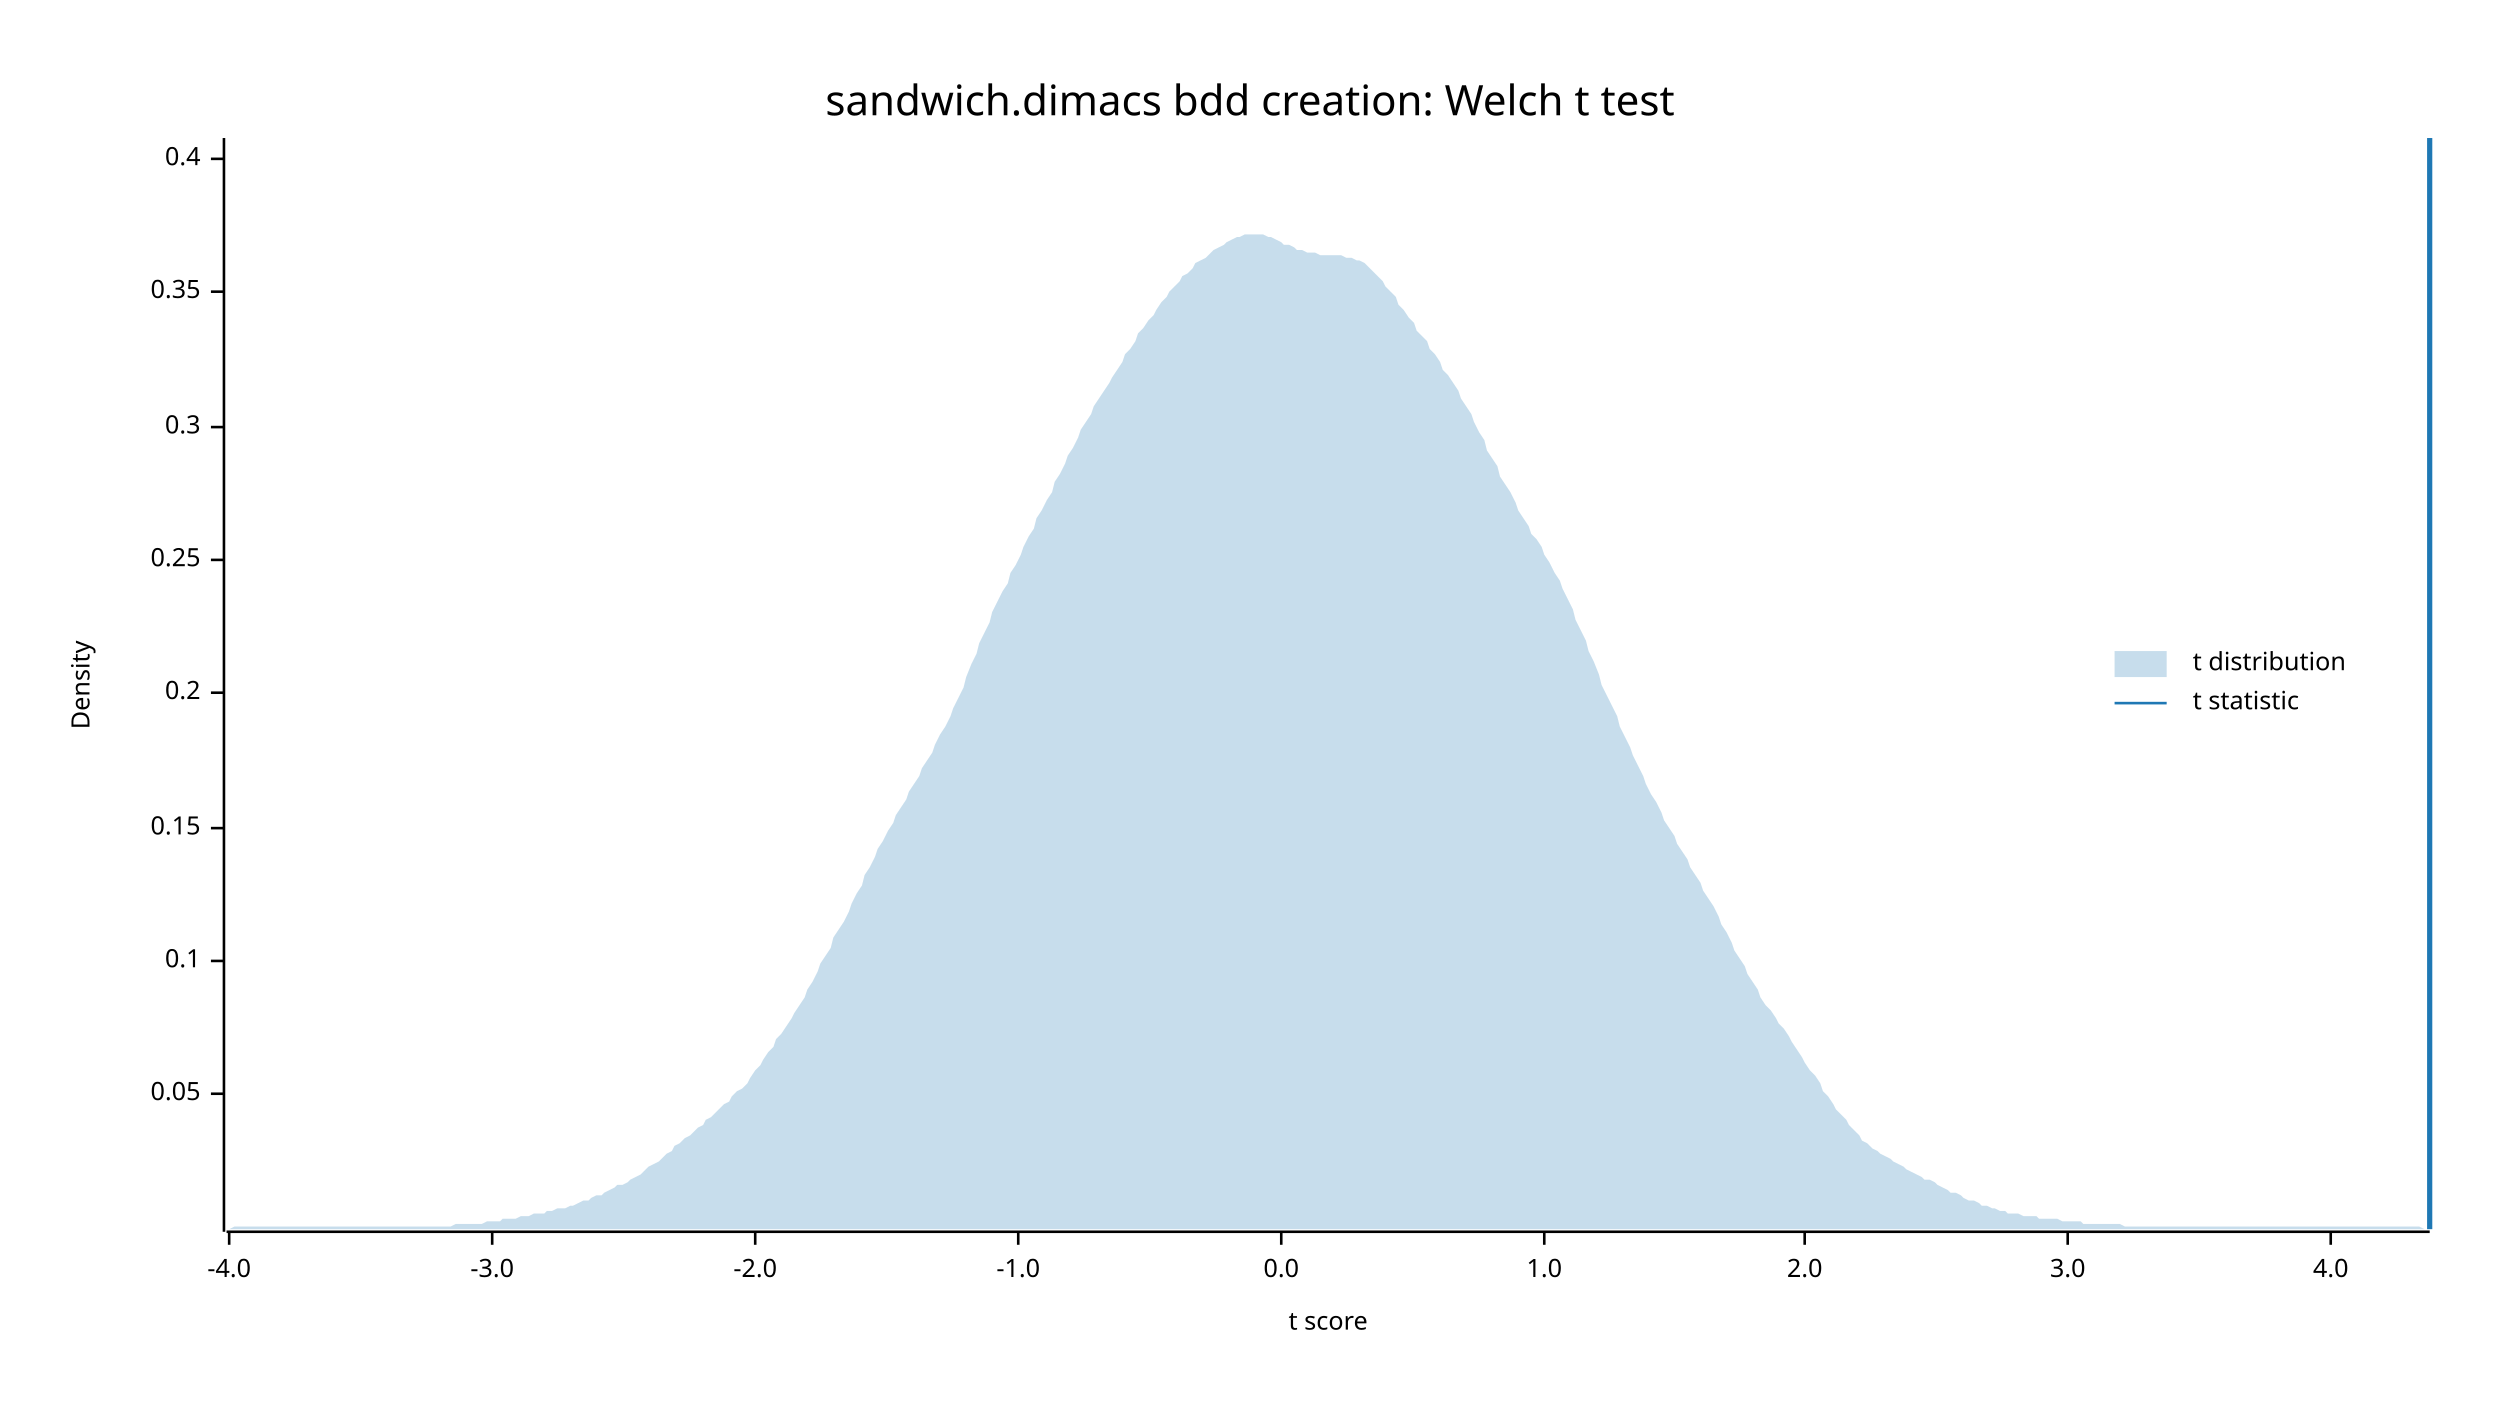
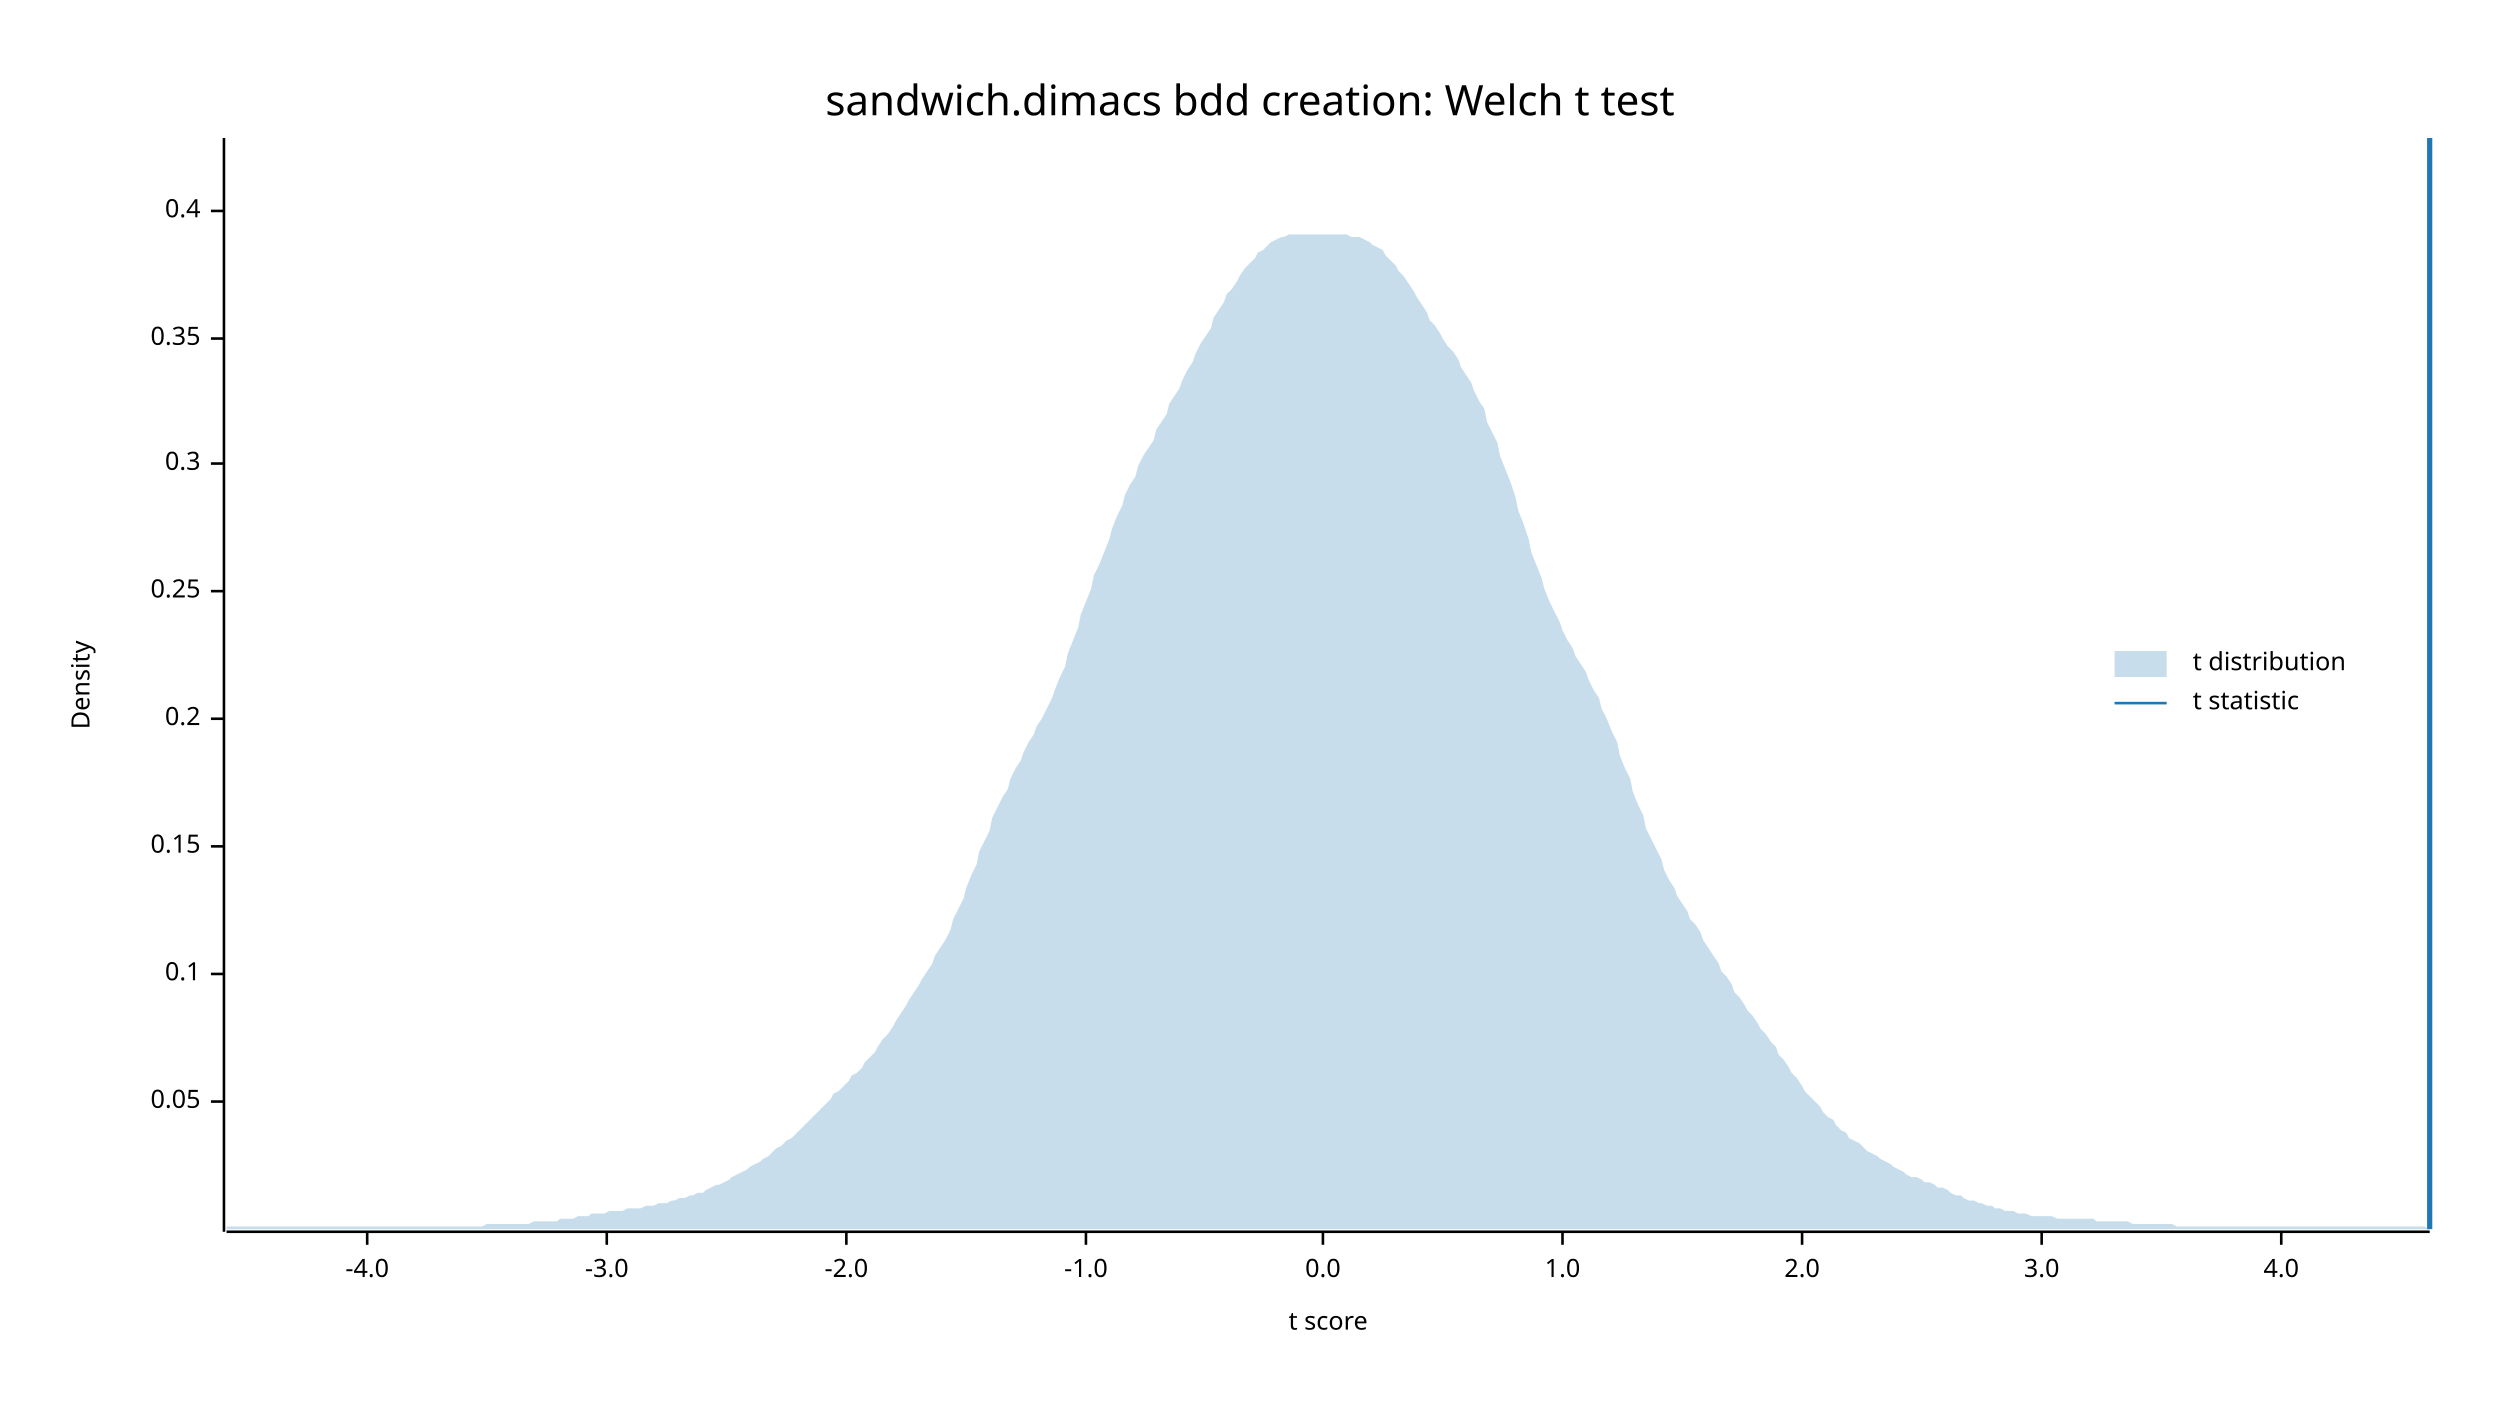
<svg xmlns="http://www.w3.org/2000/svg" width="960" height="540" viewBox="0 0 960 540">
  <text x="480" y="32" dy="0.76em" text-anchor="middle" font-family="sans-serif" font-size="16.129" opacity="1" fill="#000000">
sandwich.dimacs bdd creation: Welch t test
</text>
  <text x="27" y="263" dy="0.76em" text-anchor="middle" font-family="sans-serif" font-size="9.677" opacity="1" fill="#000000" transform="rotate(270, 27, 263)">
Density
</text>
  <text x="510" y="513" dy="-0.5ex" text-anchor="middle" font-family="sans-serif" font-size="9.677" opacity="1" fill="#000000">
t score
</text>
  <polyline fill="none" opacity="1" stroke="#000000" stroke-width="1" points="86,53 86,473 " />
-   <text x="77" y="420" dy="0.5ex" text-anchor="end" font-family="sans-serif" font-size="9.677" opacity="1" fill="#000000">
+   <text x="77" y="423" dy="0.5ex" text-anchor="end" font-family="sans-serif" font-size="9.677" opacity="1" fill="#000000">
0.05
</text>
-   <polyline fill="none" opacity="1" stroke="#000000" stroke-width="1" points="81,420 86,420 " />
-   <text x="77" y="369" dy="0.5ex" text-anchor="end" font-family="sans-serif" font-size="9.677" opacity="1" fill="#000000">
+   <polyline fill="none" opacity="1" stroke="#000000" stroke-width="1" points="81,423 86,423 " />
+   <text x="77" y="374" dy="0.5ex" text-anchor="end" font-family="sans-serif" font-size="9.677" opacity="1" fill="#000000">
0.1
</text>
-   <polyline fill="none" opacity="1" stroke="#000000" stroke-width="1" points="81,369 86,369 " />
-   <text x="77" y="318" dy="0.5ex" text-anchor="end" font-family="sans-serif" font-size="9.677" opacity="1" fill="#000000">
+   <polyline fill="none" opacity="1" stroke="#000000" stroke-width="1" points="81,374 86,374 " />
+   <text x="77" y="325" dy="0.5ex" text-anchor="end" font-family="sans-serif" font-size="9.677" opacity="1" fill="#000000">
0.15
</text>
-   <polyline fill="none" opacity="1" stroke="#000000" stroke-width="1" points="81,318 86,318 " />
-   <text x="77" y="266" dy="0.5ex" text-anchor="end" font-family="sans-serif" font-size="9.677" opacity="1" fill="#000000">
+   <polyline fill="none" opacity="1" stroke="#000000" stroke-width="1" points="81,325 86,325 " />
+   <text x="77" y="276" dy="0.5ex" text-anchor="end" font-family="sans-serif" font-size="9.677" opacity="1" fill="#000000">
0.2
</text>
-   <polyline fill="none" opacity="1" stroke="#000000" stroke-width="1" points="81,266 86,266 " />
-   <text x="77" y="215" dy="0.5ex" text-anchor="end" font-family="sans-serif" font-size="9.677" opacity="1" fill="#000000">
+   <polyline fill="none" opacity="1" stroke="#000000" stroke-width="1" points="81,276 86,276 " />
+   <text x="77" y="227" dy="0.5ex" text-anchor="end" font-family="sans-serif" font-size="9.677" opacity="1" fill="#000000">
0.25
</text>
-   <polyline fill="none" opacity="1" stroke="#000000" stroke-width="1" points="81,215 86,215 " />
-   <text x="77" y="164" dy="0.5ex" text-anchor="end" font-family="sans-serif" font-size="9.677" opacity="1" fill="#000000">
+   <polyline fill="none" opacity="1" stroke="#000000" stroke-width="1" points="81,227 86,227 " />
+   <text x="77" y="178" dy="0.5ex" text-anchor="end" font-family="sans-serif" font-size="9.677" opacity="1" fill="#000000">
0.3
</text>
-   <polyline fill="none" opacity="1" stroke="#000000" stroke-width="1" points="81,164 86,164 " />
-   <text x="77" y="112" dy="0.5ex" text-anchor="end" font-family="sans-serif" font-size="9.677" opacity="1" fill="#000000">
+   <polyline fill="none" opacity="1" stroke="#000000" stroke-width="1" points="81,178 86,178 " />
+   <text x="77" y="130" dy="0.5ex" text-anchor="end" font-family="sans-serif" font-size="9.677" opacity="1" fill="#000000">
0.35
</text>
-   <polyline fill="none" opacity="1" stroke="#000000" stroke-width="1" points="81,112 86,112 " />
-   <text x="77" y="61" dy="0.5ex" text-anchor="end" font-family="sans-serif" font-size="9.677" opacity="1" fill="#000000">
+   <polyline fill="none" opacity="1" stroke="#000000" stroke-width="1" points="81,130 86,130 " />
+   <text x="77" y="81" dy="0.5ex" text-anchor="end" font-family="sans-serif" font-size="9.677" opacity="1" fill="#000000">
0.4
</text>
-   <polyline fill="none" opacity="1" stroke="#000000" stroke-width="1" points="81,61 86,61 " />
+   <polyline fill="none" opacity="1" stroke="#000000" stroke-width="1" points="81,81 86,81 " />
  <polyline fill="none" opacity="1" stroke="#000000" stroke-width="1" points="87,473 933,473 " />
-   <text x="88" y="483" dy="0.76em" text-anchor="middle" font-family="sans-serif" font-size="9.677" opacity="1" fill="#000000">
+   <text x="141" y="483" dy="0.76em" text-anchor="middle" font-family="sans-serif" font-size="9.677" opacity="1" fill="#000000">
-4.0
</text>
-   <polyline fill="none" opacity="1" stroke="#000000" stroke-width="1" points="88,473 88,478 " />
-   <text x="189" y="483" dy="0.76em" text-anchor="middle" font-family="sans-serif" font-size="9.677" opacity="1" fill="#000000">
+   <polyline fill="none" opacity="1" stroke="#000000" stroke-width="1" points="141,473 141,478 " />
+   <text x="233" y="483" dy="0.76em" text-anchor="middle" font-family="sans-serif" font-size="9.677" opacity="1" fill="#000000">
-3.0
</text>
-   <polyline fill="none" opacity="1" stroke="#000000" stroke-width="1" points="189,473 189,478 " />
-   <text x="290" y="483" dy="0.76em" text-anchor="middle" font-family="sans-serif" font-size="9.677" opacity="1" fill="#000000">
+   <polyline fill="none" opacity="1" stroke="#000000" stroke-width="1" points="233,473 233,478 " />
+   <text x="325" y="483" dy="0.76em" text-anchor="middle" font-family="sans-serif" font-size="9.677" opacity="1" fill="#000000">
-2.0
</text>
-   <polyline fill="none" opacity="1" stroke="#000000" stroke-width="1" points="290,473 290,478 " />
-   <text x="391" y="483" dy="0.76em" text-anchor="middle" font-family="sans-serif" font-size="9.677" opacity="1" fill="#000000">
+   <polyline fill="none" opacity="1" stroke="#000000" stroke-width="1" points="325,473 325,478 " />
+   <text x="417" y="483" dy="0.76em" text-anchor="middle" font-family="sans-serif" font-size="9.677" opacity="1" fill="#000000">
-1.0
</text>
-   <polyline fill="none" opacity="1" stroke="#000000" stroke-width="1" points="391,473 391,478 " />
-   <text x="492" y="483" dy="0.76em" text-anchor="middle" font-family="sans-serif" font-size="9.677" opacity="1" fill="#000000">
+   <polyline fill="none" opacity="1" stroke="#000000" stroke-width="1" points="417,473 417,478 " />
+   <text x="508" y="483" dy="0.76em" text-anchor="middle" font-family="sans-serif" font-size="9.677" opacity="1" fill="#000000">
0.0
</text>
-   <polyline fill="none" opacity="1" stroke="#000000" stroke-width="1" points="492,473 492,478 " />
-   <text x="593" y="483" dy="0.76em" text-anchor="middle" font-family="sans-serif" font-size="9.677" opacity="1" fill="#000000">
+   <polyline fill="none" opacity="1" stroke="#000000" stroke-width="1" points="508,473 508,478 " />
+   <text x="600" y="483" dy="0.76em" text-anchor="middle" font-family="sans-serif" font-size="9.677" opacity="1" fill="#000000">
1.0
</text>
-   <polyline fill="none" opacity="1" stroke="#000000" stroke-width="1" points="593,473 593,478 " />
-   <text x="693" y="483" dy="0.76em" text-anchor="middle" font-family="sans-serif" font-size="9.677" opacity="1" fill="#000000">
+   <polyline fill="none" opacity="1" stroke="#000000" stroke-width="1" points="600,473 600,478 " />
+   <text x="692" y="483" dy="0.76em" text-anchor="middle" font-family="sans-serif" font-size="9.677" opacity="1" fill="#000000">
2.0
</text>
-   <polyline fill="none" opacity="1" stroke="#000000" stroke-width="1" points="693,473 693,478 " />
-   <text x="794" y="483" dy="0.76em" text-anchor="middle" font-family="sans-serif" font-size="9.677" opacity="1" fill="#000000">
+   <polyline fill="none" opacity="1" stroke="#000000" stroke-width="1" points="692,473 692,478 " />
+   <text x="784" y="483" dy="0.76em" text-anchor="middle" font-family="sans-serif" font-size="9.677" opacity="1" fill="#000000">
3.0
</text>
-   <polyline fill="none" opacity="1" stroke="#000000" stroke-width="1" points="794,473 794,478 " />
-   <text x="895" y="483" dy="0.76em" text-anchor="middle" font-family="sans-serif" font-size="9.677" opacity="1" fill="#000000">
+   <polyline fill="none" opacity="1" stroke="#000000" stroke-width="1" points="784,473 784,478 " />
+   <text x="876" y="483" dy="0.76em" text-anchor="middle" font-family="sans-serif" font-size="9.677" opacity="1" fill="#000000">
4.0
</text>
-   <polyline fill="none" opacity="1" stroke="#000000" stroke-width="1" points="895,473 895,478 " />
-   <polygon opacity="0.25" fill="#1F78B4" points="87,472 88,472 90,471 92,471 93,471 95,471 97,471 98,471 100,471 102,471 103,471 105,471 107,471 109,471 110,471 112,471 114,471 115,471 117,471 119,471 120,471 122,471 124,471 125,471 127,471 129,471 131,471 132,471 134,471 136,471 137,471 139,471 141,471 142,471 144,471 146,471 148,471 149,471 151,471 153,471 154,471 156,471 158,471 159,471 161,471 163,471 164,471 166,471 168,471 170,471 171,471 173,471 175,470 176,470 178,470 180,470 181,470 183,470 185,470 187,469 188,469 190,469 192,469 193,468 195,468 197,468 198,468 200,467 202,467 203,467 205,466 207,466 209,466 210,465 212,465 214,464 215,464 217,464 219,463 220,463 222,462 224,461 226,461 227,460 229,459 231,459 232,458 234,457 236,456 237,455 239,455 241,454 242,453 244,452 246,451 248,449 249,448 251,447 253,446 254,445 256,443 258,442 259,440 261,439 263,437 265,436 266,435 268,433 270,432 271,430 273,429 275,427 276,426 278,424 280,423 281,421 283,419 285,418 287,416 288,414 290,411 292,409 293,407 295,404 297,402 298,399 300,397 302,394 304,391 305,389 307,386 309,383 310,380 312,377 314,373 315,370 317,367 319,364 320,360 322,357 324,354 326,350 327,347 329,343 331,340 332,336 334,333 336,329 337,326 339,323 341,319 343,316 344,313 346,310 348,307 349,304 351,301 353,298 354,295 356,292 358,289 359,286 361,282 363,279 365,275 366,272 368,268 370,264 371,260 373,255 375,251 376,247 378,243 380,239 381,235 383,231 385,227 387,224 388,220 390,217 392,213 393,210 395,206 397,203 398,199 400,196 402,192 404,189 405,185 407,182 409,178 410,175 412,172 414,168 415,165 417,162 419,159 420,156 422,153 424,150 426,147 427,145 429,142 431,139 432,136 434,134 436,131 437,128 439,126 441,123 443,121 444,119 446,116 448,114 449,112 451,110 453,108 454,106 456,105 458,103 459,101 461,100 463,99 465,97 466,96 468,95 470,94 471,93 473,92 475,91 476,91 478,90 480,90 482,90 483,90 485,90 487,91 488,91 490,92 492,93 493,94 495,94 497,95 498,96 500,96 502,97 504,97 505,97 507,98 509,98 510,98 512,98 514,98 515,98 517,99 519,99 521,100 522,100 524,101 526,103 527,104 529,106 531,108 532,110 534,112 536,114 537,117 539,119 541,122 543,124 544,127 546,129 548,131 549,134 551,136 553,139 554,142 556,144 558,147 560,150 561,153 563,156 565,159 566,162 568,166 570,169 571,173 573,176 575,179 576,183 578,186 580,189 582,193 583,196 585,199 587,202 588,205 590,207 592,210 593,213 595,216 597,220 599,223 600,226 602,230 604,234 605,238 607,242 609,246 610,250 612,254 614,259 615,263 617,267 619,271 621,275 622,279 624,283 626,287 627,290 629,294 631,298 632,301 634,305 636,308 638,312 639,315 641,318 643,321 644,324 646,327 648,330 649,333 651,336 653,339 654,342 656,345 658,348 660,352 661,355 663,358 665,362 666,365 668,368 670,371 671,374 673,377 675,380 676,383 678,386 680,388 682,391 683,393 685,395 687,398 688,400 690,403 692,406 693,408 695,411 697,413 699,416 700,419 702,421 704,424 705,426 707,428 709,430 710,432 712,434 714,436 715,438 717,439 719,441 721,442 722,443 724,444 726,445 727,446 729,447 731,448 732,449 734,450 736,451 738,452 739,453 741,453 743,454 744,455 746,456 748,457 749,458 751,458 753,459 754,460 756,461 758,461 760,462 761,463 763,463 765,464 766,464 768,465 770,465 771,466 773,466 775,466 777,467 778,467 780,467 782,467 783,468 785,468 787,468 788,468 790,468 792,469 793,469 795,469 797,469 799,469 800,470 802,470 804,470 805,470 807,470 809,470 810,470 812,470 814,470 816,471 817,471 819,471 821,471 822,471 824,471 826,471 827,471 829,471 831,471 832,471 834,471 836,471 838,471 839,471 841,471 843,471 844,471 846,471 848,471 849,471 851,471 853,471 855,471 856,471 858,471 860,471 861,471 863,471 865,471 866,471 868,471 870,471 871,471 873,471 875,471 877,471 878,471 880,471 882,471 883,471 885,471 887,471 888,471 890,471 892,471 894,471 895,471 897,471 899,471 900,471 902,471 904,471 905,471 907,471 909,471 910,471 912,471 914,471 916,471 917,471 919,471 921,471 922,471 924,471 926,471 927,471 929,471 931,472 933,472 933,472 87,472 " />
+   <polyline fill="none" opacity="1" stroke="#000000" stroke-width="1" points="876,473 876,478 " />
+   <polygon opacity="0.25" fill="#1F78B4" points="87,471 88,471 90,471 92,471 93,471 95,471 97,471 98,471 100,471 102,471 103,471 105,471 107,471 109,471 110,471 112,471 114,471 115,471 117,471 119,471 120,471 122,471 124,471 125,471 127,471 129,471 131,471 132,471 134,471 136,471 137,471 139,471 141,471 142,471 144,471 146,471 148,471 149,471 151,471 153,471 154,471 156,471 158,471 159,471 161,471 163,471 164,471 166,471 168,471 170,471 171,471 173,471 175,471 176,471 178,471 180,471 181,471 183,471 185,471 187,470 188,470 190,470 192,470 193,470 195,470 197,470 198,470 200,470 202,470 203,470 205,469 207,469 209,469 210,469 212,469 214,469 215,468 217,468 219,468 220,468 222,467 224,467 226,467 227,466 229,466 231,466 232,466 234,465 236,465 237,465 239,465 241,464 242,464 244,464 246,464 248,463 249,463 251,463 253,462 254,462 256,462 258,461 259,461 261,460 263,460 265,459 266,459 268,458 270,458 271,457 273,456 275,455 276,455 278,454 280,453 281,452 283,451 285,450 287,449 288,448 290,447 292,446 293,445 295,444 297,442 298,441 300,440 302,438 304,437 305,436 307,434 309,432 310,431 312,429 314,427 315,426 317,424 319,422 320,420 322,419 324,417 326,415 327,413 329,412 331,410 332,408 334,406 336,404 337,402 339,399 341,397 343,394 344,392 346,389 348,386 349,384 351,381 353,378 354,376 356,373 358,370 359,367 361,364 363,361 365,357 366,353 368,349 370,345 371,341 373,336 375,332 376,327 378,323 380,319 381,314 383,310 385,306 387,303 388,299 390,295 392,292 393,289 395,285 397,282 398,279 400,276 402,272 404,268 405,265 407,260 409,256 410,251 412,246 414,241 415,236 417,231 419,226 420,221 422,217 424,212 426,207 427,203 429,198 431,194 432,190 434,186 436,183 437,179 439,175 441,172 443,169 444,165 446,162 448,159 449,155 451,152 453,149 454,146 456,142 458,139 459,136 461,132 463,129 465,126 466,122 468,119 470,116 471,113 473,111 475,108 476,106 478,103 480,101 482,99 483,97 485,96 487,94 488,93 490,92 492,91 493,91 495,90 497,90 498,90 500,90 502,90 504,90 505,90 507,90 509,90 510,90 512,90 514,90 515,90 517,90 519,91 521,91 522,91 524,92 526,93 527,94 529,95 531,96 532,98 534,100 536,102 537,104 539,106 541,109 543,112 544,114 546,117 548,120 549,123 551,125 553,128 554,130 556,133 558,135 560,138 561,141 563,144 565,147 566,150 568,154 570,157 571,162 573,166 575,170 576,175 578,180 580,185 582,191 583,196 585,201 587,207 588,212 590,217 592,222 593,226 595,231 597,235 599,239 600,242 602,246 604,249 605,252 607,255 609,258 610,261 612,265 614,268 615,272 617,276 619,281 621,285 622,290 624,295 626,299 627,304 629,309 631,313 632,318 634,322 636,326 638,330 639,334 641,338 643,341 644,344 646,347 648,350 649,353 651,355 653,358 654,361 656,364 658,367 660,370 661,373 663,375 665,378 666,381 668,383 670,386 671,388 673,390 675,393 676,395 678,397 680,400 682,402 683,405 685,407 687,410 688,412 690,414 692,417 693,419 695,421 697,423 699,425 700,427 702,429 704,430 705,432 707,434 709,435 710,437 712,438 714,439 715,440 717,442 719,443 721,444 722,445 724,446 726,447 727,448 729,449 731,450 732,451 734,452 736,452 738,453 739,454 741,454 743,455 744,456 746,456 748,457 749,458 751,459 753,459 754,460 756,461 758,461 760,462 761,462 763,463 765,463 766,464 768,464 770,465 771,465 773,465 775,466 777,466 778,466 780,467 782,467 783,467 785,467 787,467 788,467 790,468 792,468 793,468 795,468 797,468 799,468 800,468 802,468 804,468 805,469 807,469 809,469 810,469 812,469 814,469 816,469 817,469 819,470 821,470 822,470 824,470 826,470 827,470 829,470 831,470 832,470 834,470 836,471 838,471 839,471 841,471 843,471 844,471 846,471 848,471 849,471 851,471 853,471 855,471 856,471 858,471 860,471 861,471 863,471 865,471 866,471 868,471 870,471 871,471 873,471 875,471 877,471 878,471 880,471 882,471 883,471 885,471 887,471 888,471 890,471 892,471 894,471 895,471 897,471 899,471 900,471 902,471 904,471 905,471 907,471 909,471 910,471 912,471 914,471 916,471 917,471 919,471 921,471 922,471 924,471 926,471 927,471 929,471 931,471 933,472 933,472 87,472 " />
  <polyline fill="none" opacity="1" stroke="#1F78B4" stroke-width="2" points="933,472 933,53 " />
  <text x="842" y="250" dy="0.76em" text-anchor="start" font-family="sans-serif" font-size="9.677" opacity="1" fill="#000000">
t distribution
</text>
  <text x="842" y="265" dy="0.76em" text-anchor="start" font-family="sans-serif" font-size="9.677" opacity="1" fill="#000000">
t statistic
</text>
  <rect x="812" y="250" width="20" height="10" opacity="0.25" fill="#1F78B4" stroke="none" />
  <polyline fill="none" opacity="1" stroke="#1F78B4" stroke-width="1" points="812,270 832,270 " />
</svg>
